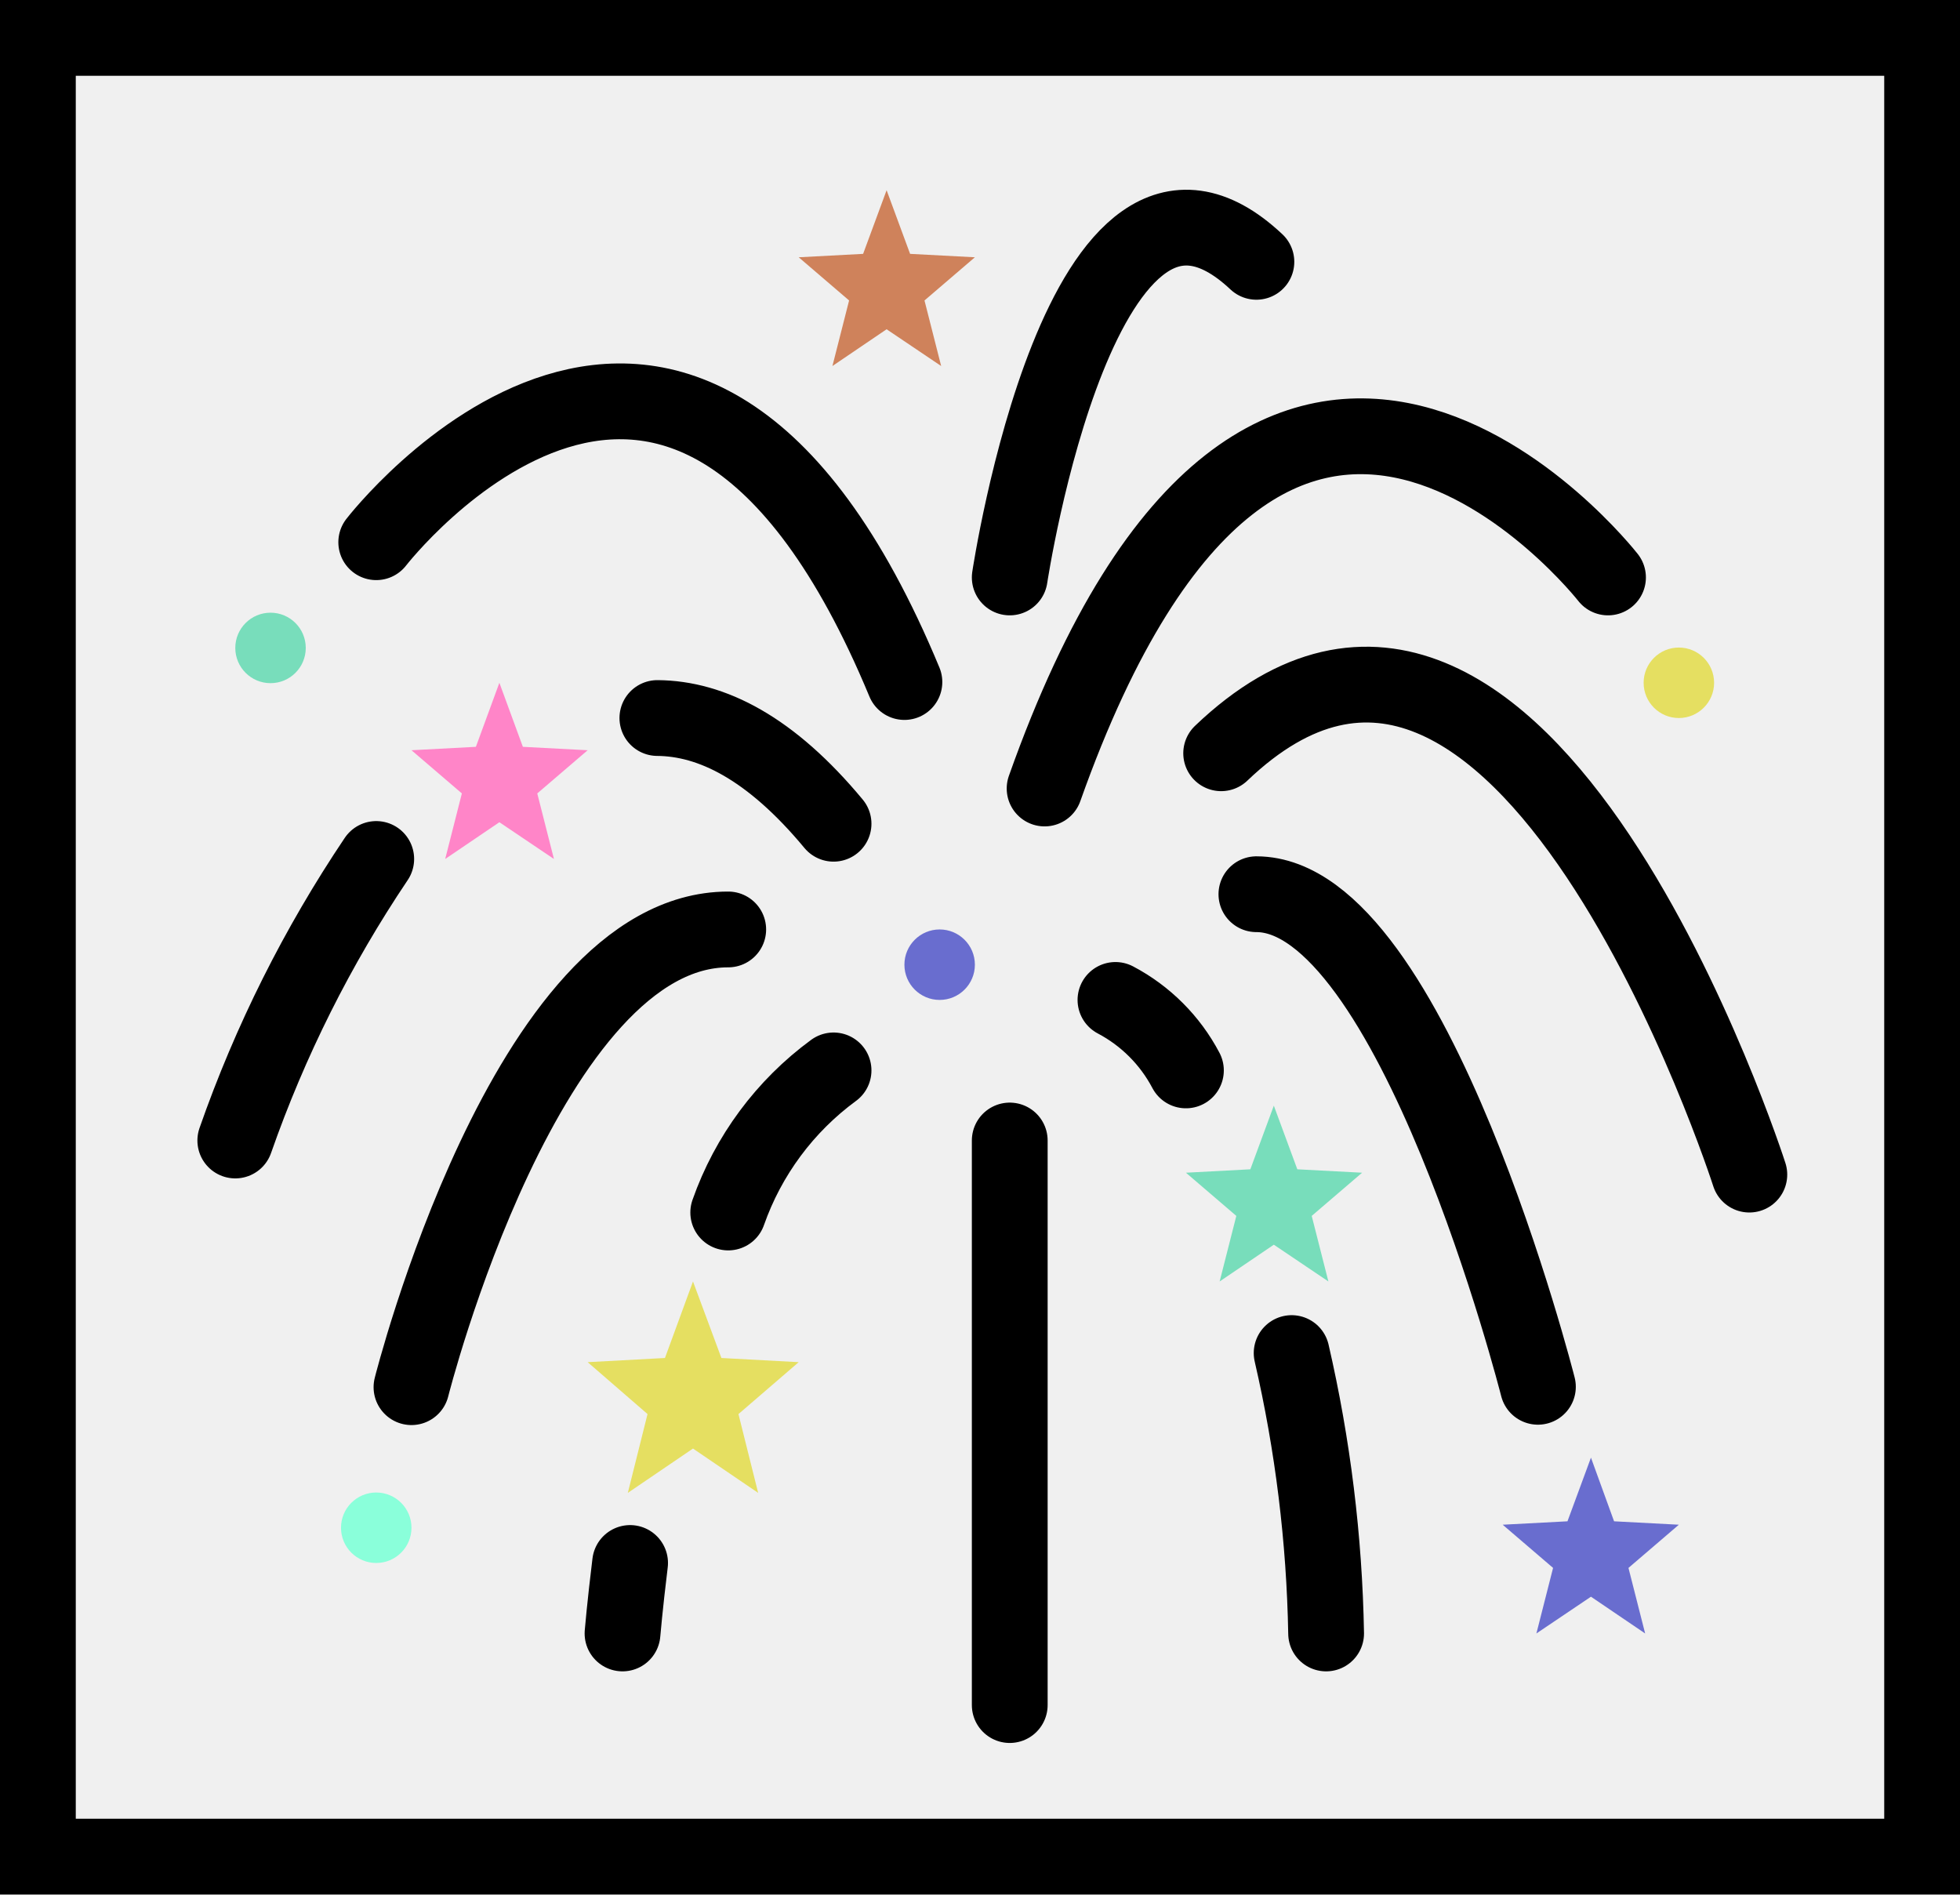
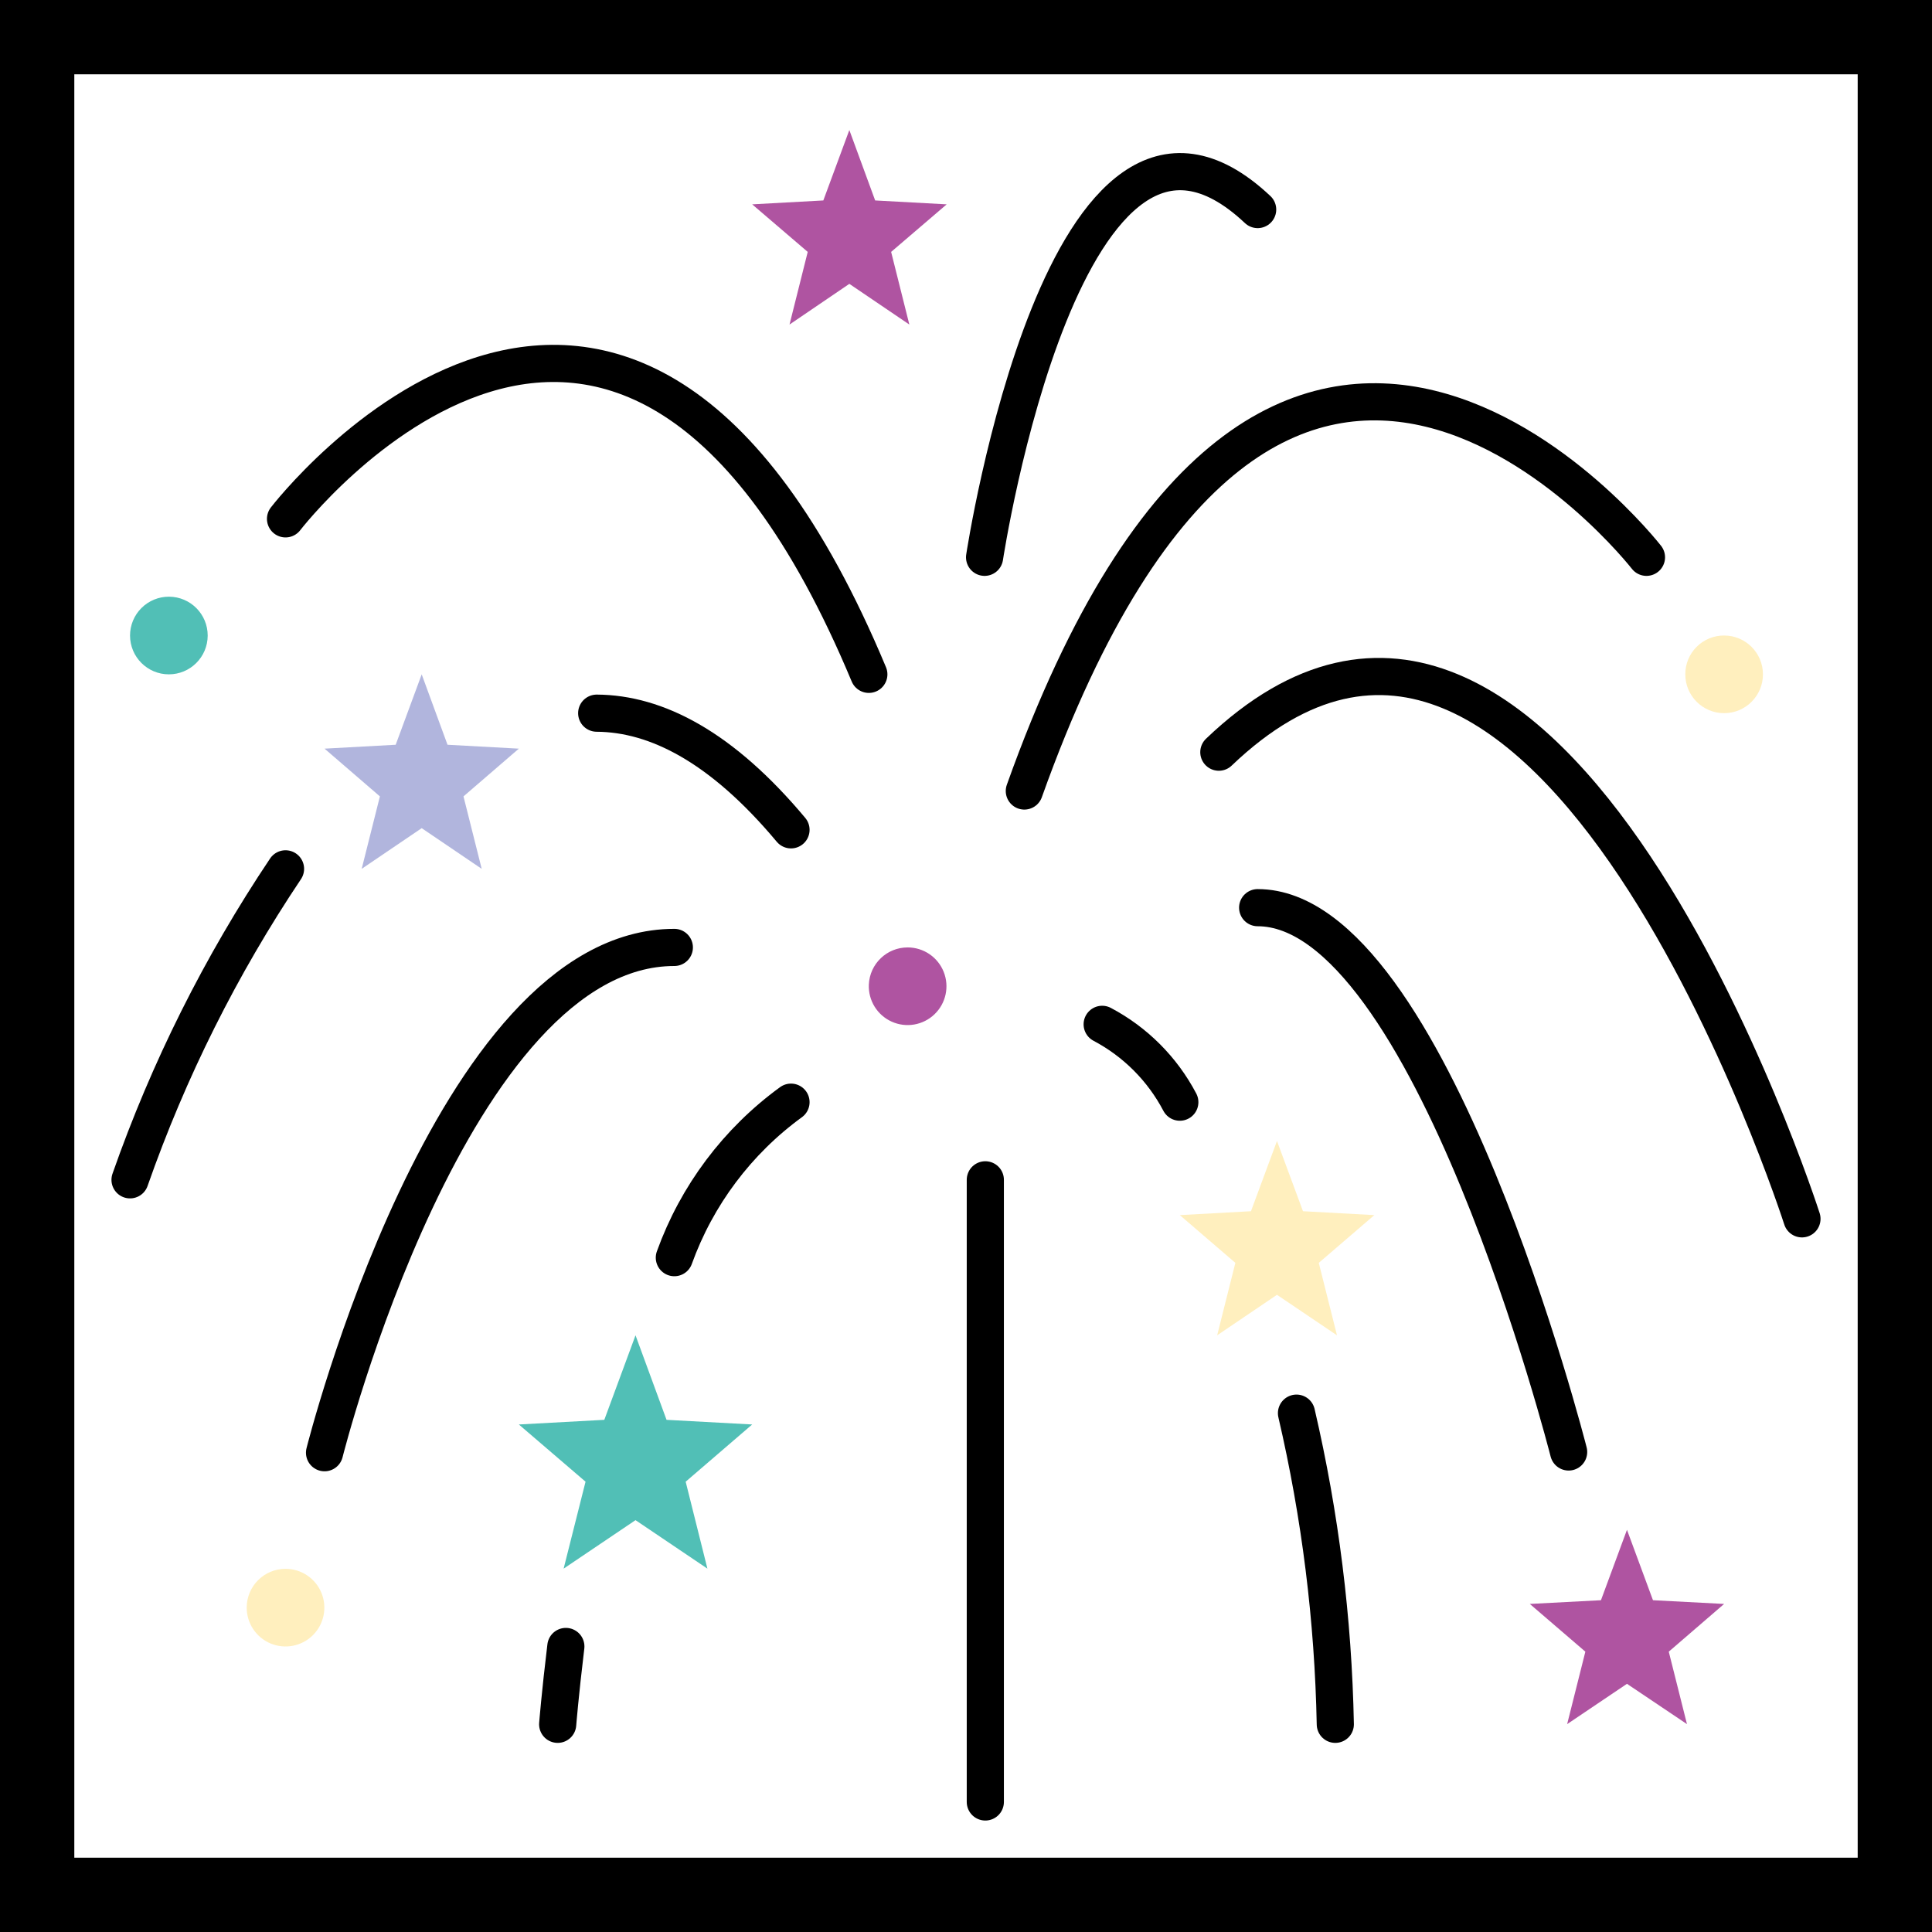
- <svg xmlns="http://www.w3.org/2000/svg" viewBox="0 0 51.73 50">
+ <svg xmlns="http://www.w3.org/2000/svg" viewBox="0 0 104 104">
  <defs>
-     <style>.cls-1{fill:#cf825b;}.cls-2{fill:none;stroke:#000;stroke-linecap:round;stroke-miterlimit:10;stroke-width:2px;}.cls-3{fill:#696dcf;}.cls-4{fill:#8affda;}.cls-5{fill:#78ddbb;}.cls-6{fill:#e5df61;}.cls-7{fill:#ff85c8;}</style>
+     <style>.cls-1{fill:#fff;stroke-width:4px;}.cls-1,.cls-6{stroke:#000;stroke-miterlimit:10;}.cls-2{fill:#ffefbe;}.cls-3{fill:#af54a1;}.cls-4{fill:#51bfb6;}.cls-5{fill:#b1b5dd;}.cls-6{fill:none;stroke-linecap:round;stroke-width:2px;}</style>
  </defs>
-   <g id="Слой_2" data-name="Слой 2">
-     <g id="Слой_2-2" data-name="Слой 2">
-       <polygon class="cls-1" points="23.4 5.02 24.02 6.7 25.73 6.79 24.4 7.93 24.84 9.66 23.4 8.69 21.97 9.66 22.41 7.93 21.08 6.79 22.78 6.7 23.4 5.02" />
-       <path class="cls-2" d="M26.65,30.1V45m7.44-9.29A35.75,35.75,0,0,1,35,43.11M29.44,26.39a4.44,4.44,0,0,1,1.86,1.86m-14.67,13c-.14,1.14-.2,1.86-.2,1.86M22,28.25A7.9,7.9,0,0,0,19.22,32M33.16,23.6c4.13,0,7.43,13,7.43,13M19.22,24.53c-5.32,0-8.36,12.08-8.36,12.08M32.23,19.88C40.17,12.29,46.17,31,46.17,31M9.93,22.67A32.59,32.59,0,0,0,6.21,30.1M22,21.74c-1.66-2-3.22-2.78-4.65-2.79m10.22,1.86c6-16.92,14.87-5.57,14.87-5.57M23.87,18C18,3.86,9.93,14.31,9.93,14.31m16.72.93s1.9-12.66,6.51-8.33" />
-       <circle class="cls-3" cx="24.8" cy="25.46" r="0.93" />
-       <circle class="cls-4" cx="9.93" cy="40.32" r="0.93" />
-       <circle class="cls-5" cx="7.14" cy="17.1" r="0.93" />
-       <circle class="cls-6" cx="44.31" cy="18.02" r="0.93" />
-       <polygon class="cls-7" points="13.18 18.02 13.8 19.71 15.51 19.8 14.18 20.94 14.62 22.67 13.18 21.7 11.75 22.67 12.19 20.94 10.86 19.8 12.56 19.71 13.18 18.02" />
-       <polygon class="cls-5" points="33.62 29.18 34.24 30.86 35.95 30.95 34.62 32.09 35.06 33.82 33.62 32.85 32.19 33.82 32.63 32.09 31.3 30.95 33 30.86 33.62 29.18" />
-       <polygon class="cls-3" points="41.99 38.47 42.6 40.15 44.31 40.24 42.98 41.38 43.42 43.11 41.99 42.14 40.55 43.11 40.99 41.38 39.66 40.24 41.37 40.15 41.99 38.47" />
-       <polygon class="cls-6" points="18.29 33.82 19.04 35.84 21.08 35.95 19.49 37.32 20.01 39.4 18.29 38.23 16.57 39.4 17.09 37.32 15.51 35.95 17.55 35.84 18.29 33.82" />
-       <rect class="cls-2" x="1" y="1" width="49.73" height="48" />
-     </g>
+   <g id="Пиктограммы">
+     <rect class="cls-1" x="2" y="2" width="100" height="100" />
+     <path class="cls-2" d="M92.81,34.21a2.09,2.09,0,1,1-2.09,2.09A2.08,2.08,0,0,1,92.81,34.21Z" />
+     <polygon class="cls-3" points="92.81 86.34 89.83 88.91 90.81 92.81 87.58 90.64 84.36 92.81 85.34 88.91 82.35 86.34 86.18 86.14 87.58 82.35 88.98 86.14 92.81 86.34" />
+     <polygon class="cls-2" points="73.98 65.41 70.99 67.98 71.97 71.88 68.74 69.7 65.52 71.88 66.5 67.98 63.51 65.41 67.34 65.2 68.74 61.42 70.14 65.2 73.98 65.41" />
+     <polygon class="cls-3" points="50.96 11 47.97 13.56 48.95 17.47 45.72 15.28 42.5 17.47 43.48 13.56 40.49 11 44.32 10.79 45.72 7 47.11 10.79 50.96 11" />
+     <path class="cls-3" d="M48.86,51A2.09,2.09,0,1,1,46.77,53,2.09,2.09,0,0,1,48.86,51Z" />
+     <polygon class="cls-4" points="40.49 76.68 36.91 79.76 38.08 84.44 34.21 81.83 30.34 84.44 31.52 79.76 27.93 76.68 32.53 76.43 34.21 71.88 35.88 76.43 40.49 76.68" />
+     <polygon class="cls-5" points="27.93 40.3 24.95 42.87 25.93 46.77 22.7 44.58 19.47 46.77 20.45 42.87 17.47 40.3 21.3 40.09 22.7 36.3 24.09 40.09 27.93 40.3" />
+     <path class="cls-2" d="M15.37,84.45a2.09,2.09,0,1,1-2.09,2.08A2.09,2.09,0,0,1,15.37,84.45Z" />
+     <path class="cls-4" d="M9.1,32.12A2.09,2.09,0,1,1,7,34.21,2.09,2.09,0,0,1,9.1,32.12Z" />
+     <line class="cls-6" x1="53.04" y1="63.51" x2="53.04" y2="97" />
+     <path class="cls-6" d="M69.79,76.07a80.81,80.81,0,0,1,2.09,16.75" />
+     <path class="cls-6" d="M59.33,55.14a10,10,0,0,1,4.18,4.19" />
+     <path class="cls-6" d="M30.46,88.63c-.31,2.56-.44,4.19-.44,4.19" />
+     <path class="cls-6" d="M42.58,59.33A17.83,17.83,0,0,0,36.3,67.7" />
+     <path class="cls-6" d="M67.7,48.86c9.3,0,16.74,29.3,16.74,29.3" />
+     <path class="cls-6" d="M36.3,51c-12,0-18.83,27.2-18.83,27.2" />
+     <path class="cls-6" d="M65.61,40.49C83.48,23.4,97,65.61,97,65.61" />
+     <path class="cls-6" d="M15.37,46.77A74.06,74.06,0,0,0,7,63.51" />
+     <path class="cls-6" d="M42.58,44.67c-3.73-4.46-7.24-6.26-10.46-6.28" />
+     <path class="cls-6" d="M55.14,42.58C68.74,4.47,88.63,30,88.63,30" />
+     <path class="cls-6" d="M46.77,36.3c-13.33-31.92-31.4-8.37-31.4-8.37" />
+     <path class="cls-6" d="M53,30S57.32,1.51,67.7,11.28" />
  </g>
</svg>
